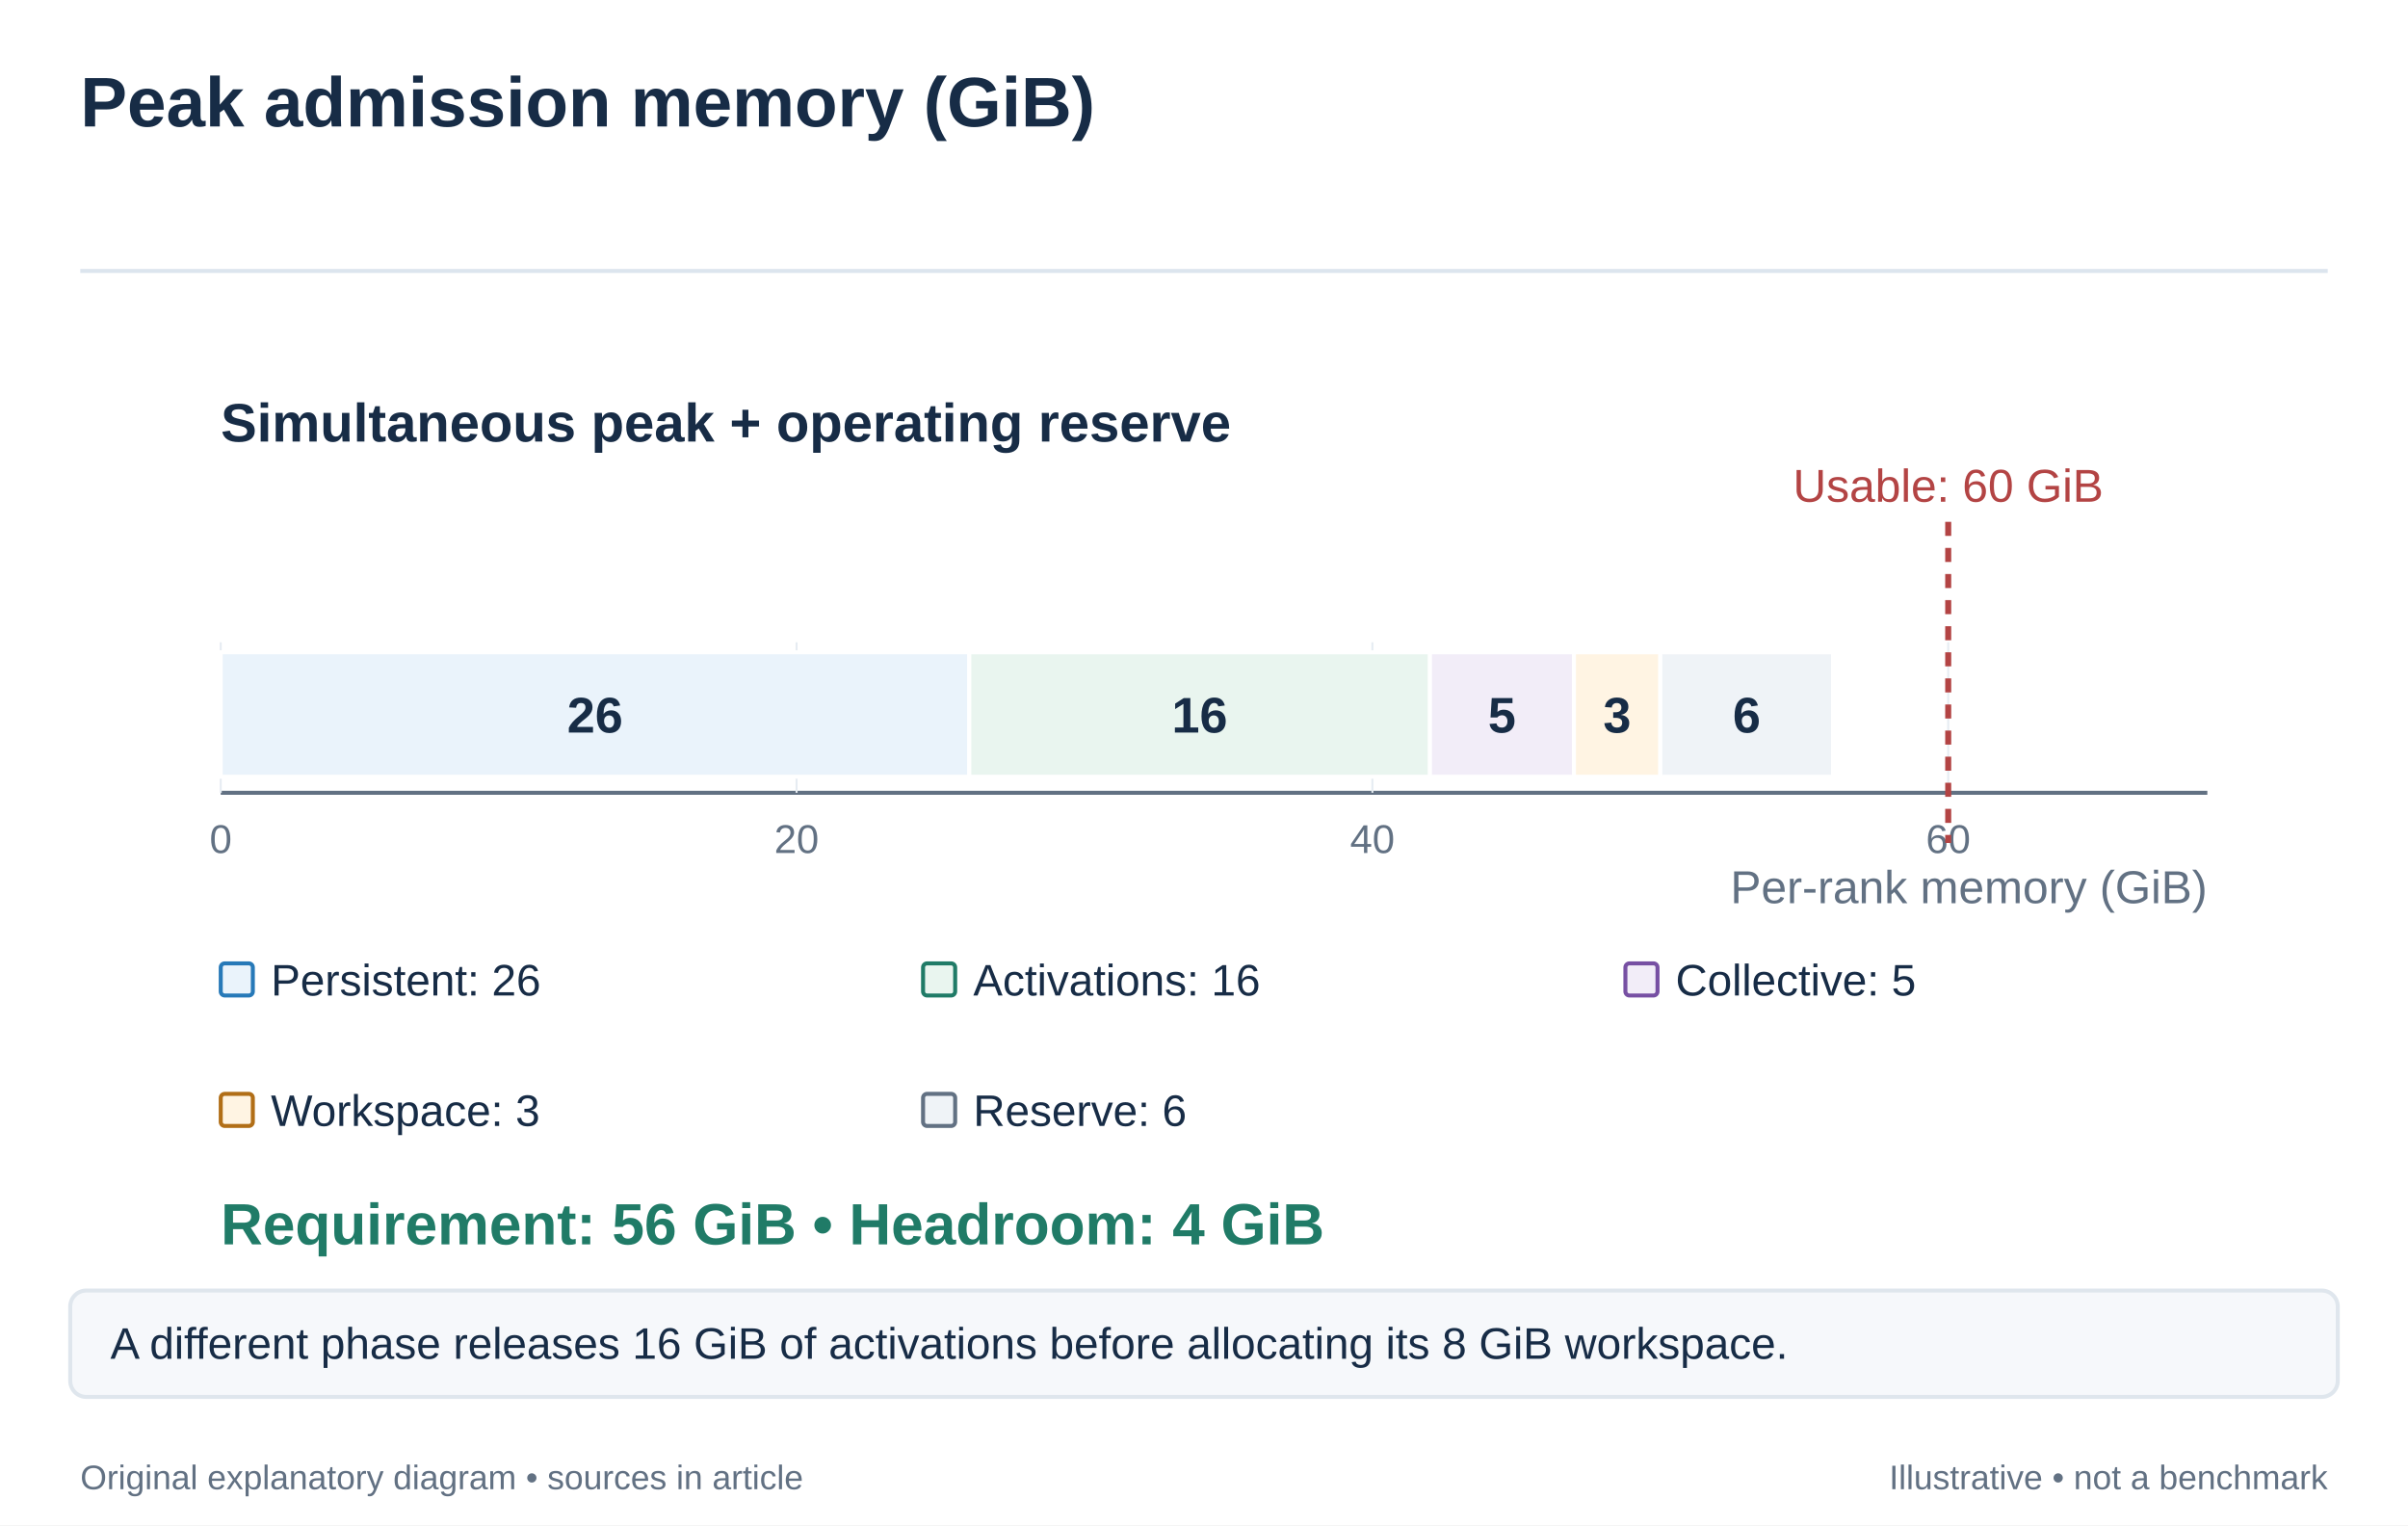
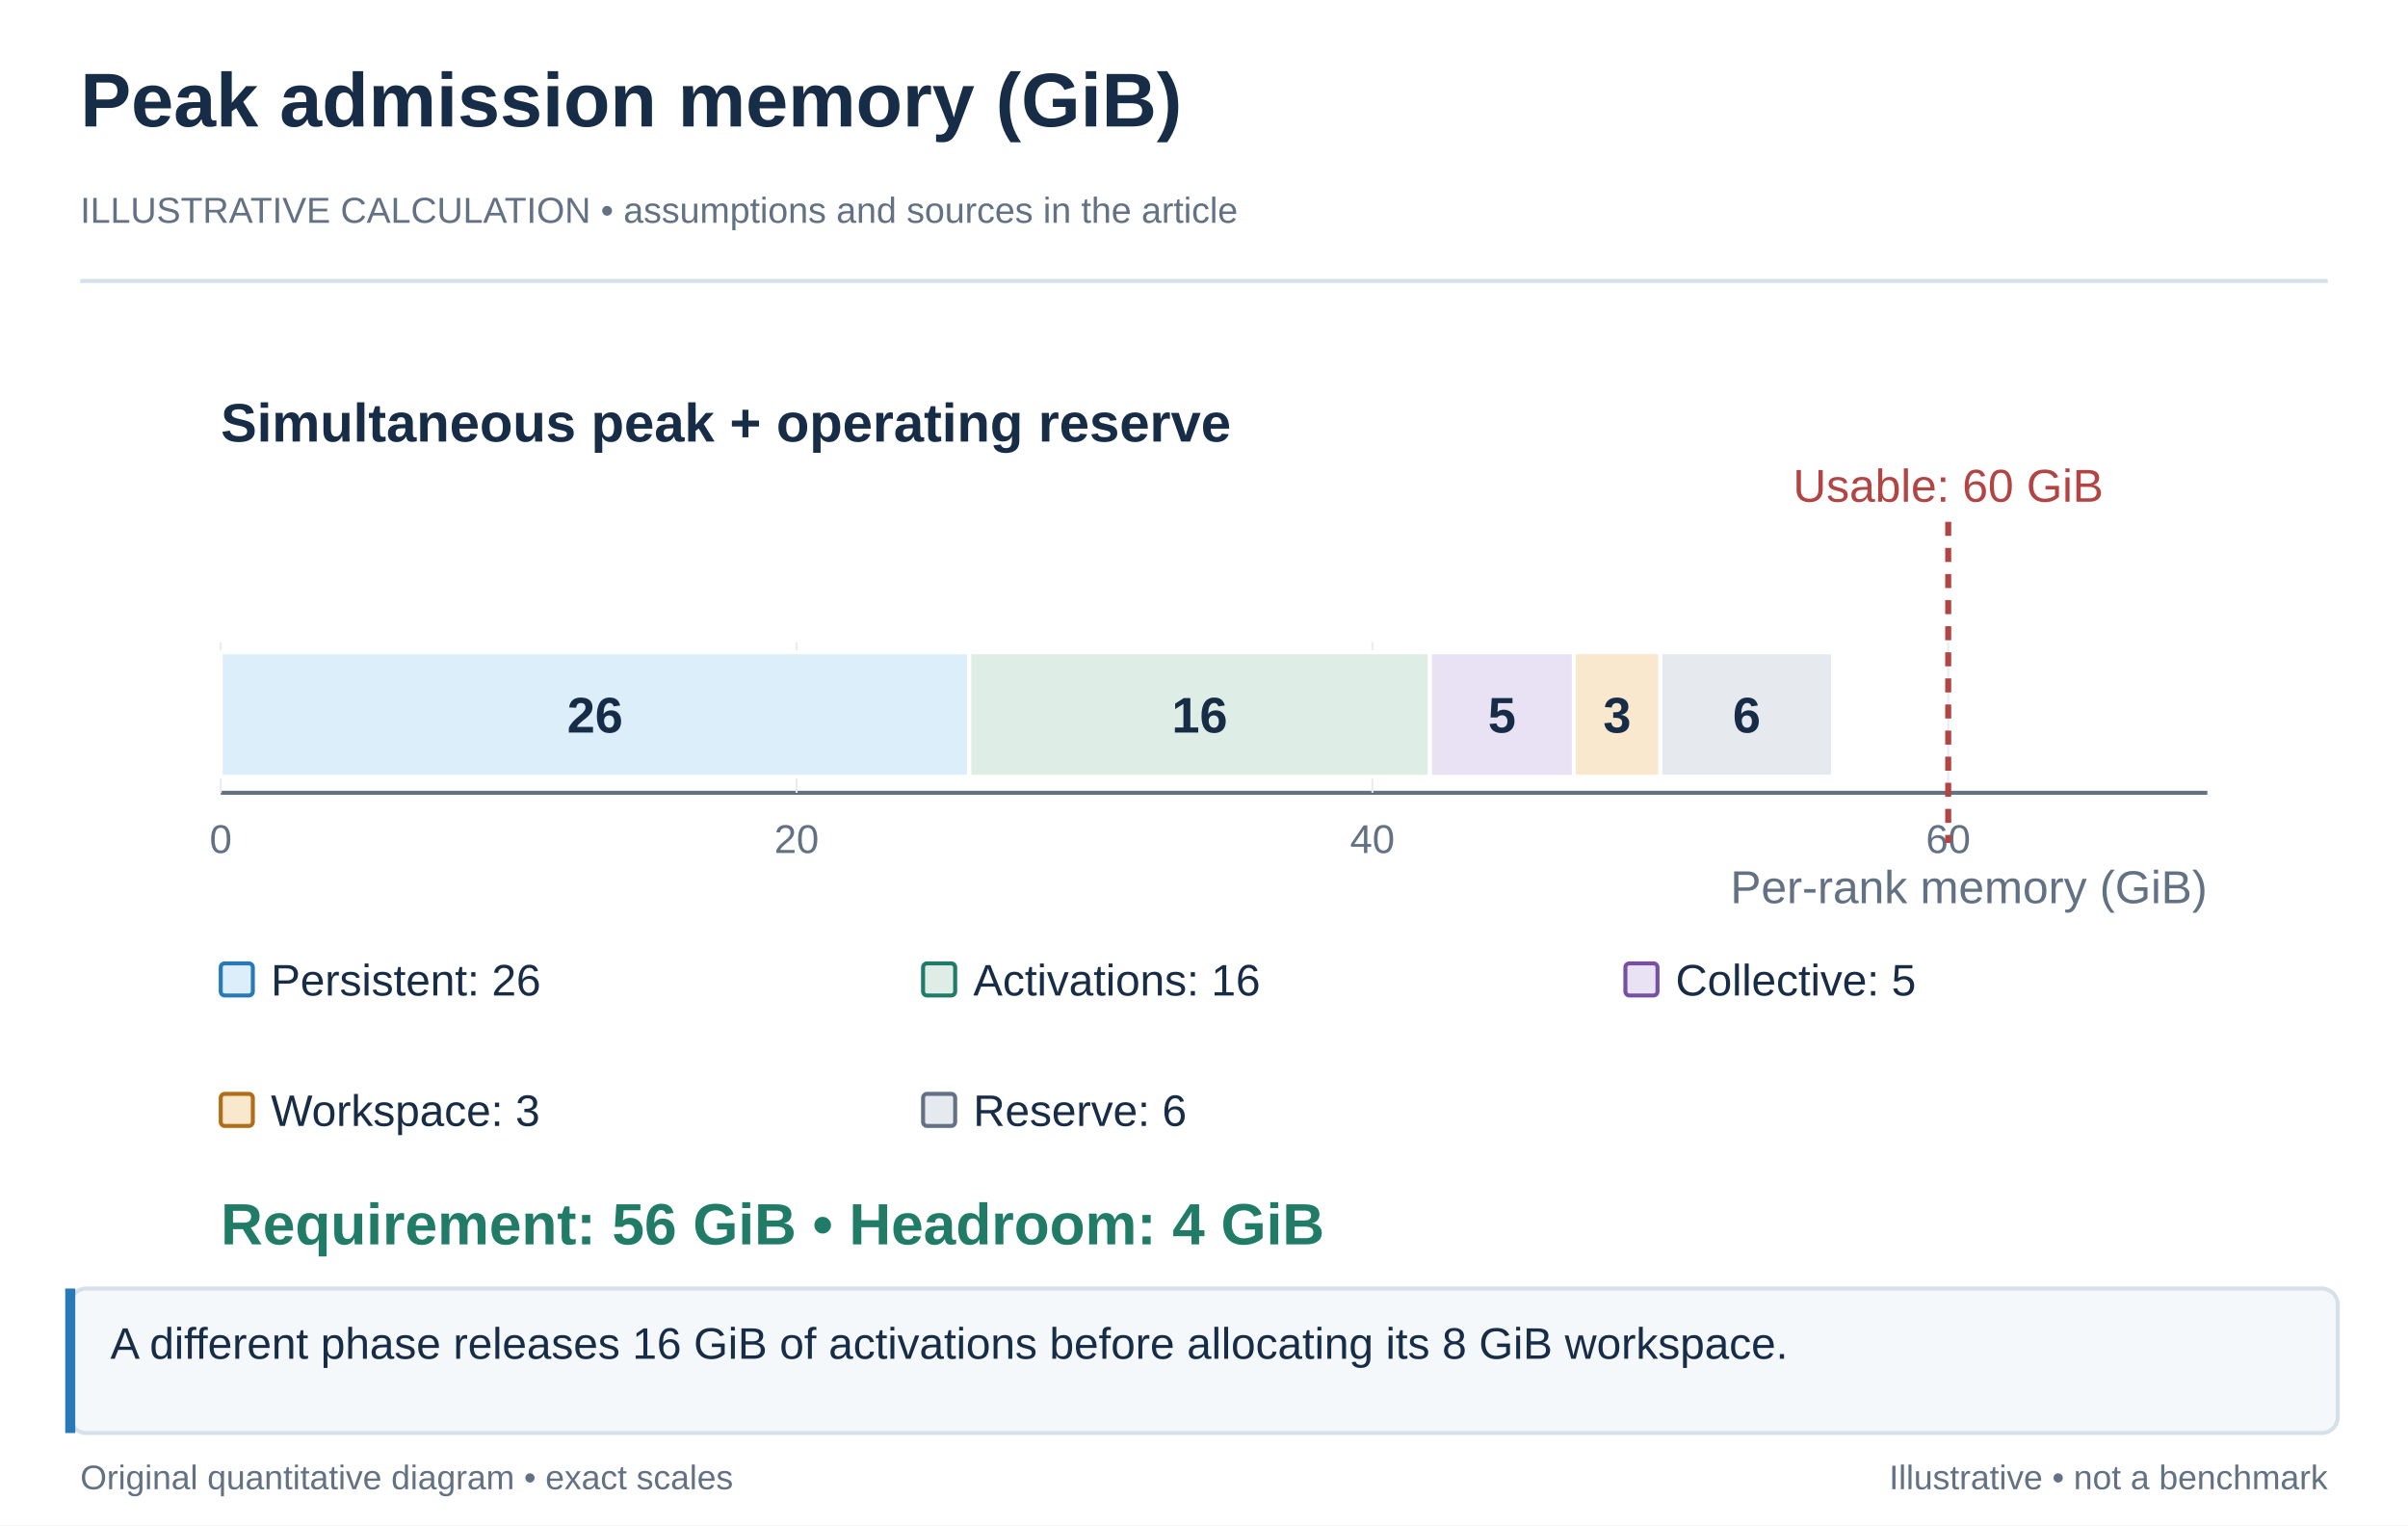
<svg xmlns="http://www.w3.org/2000/svg" width="1200" height="760" viewBox="0 0 1200 760">
  <defs>
    <marker id="a" markerWidth="9" markerHeight="9" refX="8" refY="4" orient="auto-start-reverse">
      <path d="M0,0 L0,8 L9,4 Z" fill="context-stroke" />
    </marker>
    <marker id="a2779b8" markerWidth="9" markerHeight="9" refX="8" refY="4" orient="auto-start-reverse">
      <path d="M0,0 L0,8 L9,4 Z" fill="#2779b8" />
    </marker>
    <marker id="a207b67" markerWidth="9" markerHeight="9" refX="8" refY="4" orient="auto-start-reverse">
      <path d="M0,0 L0,8 L9,4 Z" fill="#207b67" />
    </marker>
    <marker id="a7750a3" markerWidth="9" markerHeight="9" refX="8" refY="4" orient="auto-start-reverse">
      <path d="M0,0 L0,8 L9,4 Z" fill="#7750a3" />
    </marker>
    <marker id="ab16e17" markerWidth="9" markerHeight="9" refX="8" refY="4" orient="auto-start-reverse">
      <path d="M0,0 L0,8 L9,4 Z" fill="#b16e17" />
    </marker>
    <marker id="ab34444" markerWidth="9" markerHeight="9" refX="8" refY="4" orient="auto-start-reverse">
      <path d="M0,0 L0,8 L9,4 Z" fill="#b34444" />
    </marker>
    <marker id="a627183" markerWidth="9" markerHeight="9" refX="8" refY="4" orient="auto-start-reverse">
      <path d="M0,0 L0,8 L9,4 Z" fill="#627183" />
    </marker>
  </defs>
  <rect width="1200" height="760" fill="white" />
  <g font-family="Arial, sans-serif">
-     <text x="40" y="63" fill="#172c46" font-size="35" text-anchor="start" font-weight="bold">Peak admission memory (GiB)</text>
-     <path d="M40,135 L1160,135" fill="none" stroke="#dce5ee" stroke-width="2" />
+     <text x="40" y="63" fill="#172c46" font-size="38" text-anchor="start" font-weight="bold">Peak admission memory (GiB)</text>
+     <text x="40" y="111" fill="#627183" font-size="18" text-anchor="start" font-weight="normal">ILLUSTRATIVE CALCULATION • assumptions and sources in the article</text>
+     <path d="M40,140 L1160,140" fill="none" stroke="#d5e0e8" stroke-width="2" />
    <text x="110" y="220" fill="#172c46" font-size="27" text-anchor="start" font-weight="bold">Simultaneous peak + operating reserve</text>
    <path d="M110,395 L1100,395" fill="none" stroke="#627183" stroke-width="2" />
    <path d="M110.0,395 L110.0,320" fill="none" stroke="#e6ecf2" stroke-width="1" />
    <text x="110.0" y="425" fill="#627183" font-size="20" text-anchor="middle" font-weight="normal">0</text>
    <path d="M396.957,395 L396.957,320" fill="none" stroke="#e6ecf2" stroke-width="1" />
    <text x="396.957" y="425" fill="#627183" font-size="20" text-anchor="middle" font-weight="normal">20</text>
    <path d="M683.913,395 L683.913,320" fill="none" stroke="#e6ecf2" stroke-width="1" />
    <text x="683.913" y="425" fill="#627183" font-size="20" text-anchor="middle" font-weight="normal">40</text>
    <path d="M970.87,395 L970.87,320" fill="none" stroke="#e6ecf2" stroke-width="1" />
    <text x="970.87" y="425" fill="#627183" font-size="20" text-anchor="middle" font-weight="normal">60</text>
    <text x="1100" y="450" fill="#627183" font-size="23" text-anchor="end" font-weight="normal">Per-rank memory (GiB)</text>
-     <rect x="110" y="325" width="373.043" height="62" rx="0" fill="#eaf3fb" stroke="white" stroke-width="2" />
+     <rect x="110" y="325" width="373.043" height="62" rx="0" fill="#dceef9" stroke="white" stroke-width="2" />
    <text x="296.522" y="365" fill="#172c46" font-size="25" text-anchor="middle" font-weight="bold">26</text>
-     <rect x="483.043" y="325" width="229.565" height="62" rx="0" fill="#e9f5ef" stroke="white" stroke-width="2" />
+     <rect x="483.043" y="325" width="229.565" height="62" rx="0" fill="#deeee6" stroke="white" stroke-width="2" />
    <text x="597.826" y="365" fill="#172c46" font-size="25" text-anchor="middle" font-weight="bold">16</text>
-     <rect x="712.609" y="325" width="71.739" height="62" rx="0" fill="#f2edf8" stroke="white" stroke-width="2" />
+     <rect x="712.609" y="325" width="71.739" height="62" rx="0" fill="#e9e2f4" stroke="white" stroke-width="2" />
    <text x="748.478" y="365" fill="#172c46" font-size="25" text-anchor="middle" font-weight="bold">5</text>
-     <rect x="784.348" y="325" width="43.043" height="62" rx="0" fill="#fff4e3" stroke="white" stroke-width="2" />
+     <rect x="784.348" y="325" width="43.043" height="62" rx="0" fill="#f9e7ce" stroke="white" stroke-width="2" />
    <text x="805.87" y="365" fill="#172c46" font-size="25" text-anchor="middle" font-weight="bold">3</text>
-     <rect x="827.391" y="325" width="86.087" height="62" rx="0" fill="#eff3f7" stroke="white" stroke-width="2" />
+     <rect x="827.391" y="325" width="86.087" height="62" rx="0" fill="#e6eaee" stroke="white" stroke-width="2" />
    <text x="870.435" y="365" fill="#172c46" font-size="25" text-anchor="middle" font-weight="bold">6</text>
-     <rect x="110" y="480" width="16" height="16" rx="2" fill="#eaf3fb" stroke="#2779b8" stroke-width="2" />
+     <rect x="110" y="480" width="16" height="16" rx="2" fill="#dceef9" stroke="#2779b8" stroke-width="2" />
    <text x="135" y="496" fill="#172c46" font-size="22" text-anchor="start" font-weight="normal">Persistent: 26</text>
-     <rect x="460" y="480" width="16" height="16" rx="2" fill="#e9f5ef" stroke="#207b67" stroke-width="2" />
+     <rect x="460" y="480" width="16" height="16" rx="2" fill="#deeee6" stroke="#207b67" stroke-width="2" />
    <text x="485" y="496" fill="#172c46" font-size="22" text-anchor="start" font-weight="normal">Activations: 16</text>
-     <rect x="810" y="480" width="16" height="16" rx="2" fill="#f2edf8" stroke="#7750a3" stroke-width="2" />
+     <rect x="810" y="480" width="16" height="16" rx="2" fill="#e9e2f4" stroke="#7750a3" stroke-width="2" />
    <text x="835" y="496" fill="#172c46" font-size="22" text-anchor="start" font-weight="normal">Collective: 5</text>
-     <rect x="110" y="545" width="16" height="16" rx="2" fill="#fff4e3" stroke="#b16e17" stroke-width="2" />
+     <rect x="110" y="545" width="16" height="16" rx="2" fill="#f9e7ce" stroke="#b16e17" stroke-width="2" />
    <text x="135" y="561" fill="#172c46" font-size="22" text-anchor="start" font-weight="normal">Workspace: 3</text>
-     <rect x="460" y="545" width="16" height="16" rx="2" fill="#eff3f7" stroke="#627183" stroke-width="2" />
+     <rect x="460" y="545" width="16" height="16" rx="2" fill="#e6eaee" stroke="#627183" stroke-width="2" />
    <text x="485" y="561" fill="#172c46" font-size="22" text-anchor="start" font-weight="normal">Reserve: 6</text>
    <path d="M970.87,260 L970.87,420" fill="none" stroke="#b34444" stroke-width="3" stroke-dasharray="7 6" />
    <text x="970.87" y="250" fill="#b34444" font-size="23" text-anchor="middle" font-weight="normal">Usable: 60 GiB</text>
    <text x="110" y="620" fill="#207b67" font-size="29" text-anchor="start" font-weight="bold">Requirement: 56 GiB • Headroom: 4 GiB</text>
-     <rect x="35" y="643" width="1130" height="53" rx="8" fill="#f6f8fb" stroke="#dfe6ed" stroke-width="2" />
+     <rect x="35" y="642" width="1130" height="72" rx="8" fill="#f5f8fa" stroke="#d5e0e8" stroke-width="2" />
+     <path d="M35,642 L35,714" fill="none" stroke="#2779b8" stroke-width="5" />
    <text x="55" y="677" fill="#172c46" font-size="22" text-anchor="start" font-weight="normal">A different phase releases 16 GiB of activations before allocating its 8 GiB workspace.</text>
-     <text x="40" y="742" fill="#627183" font-size="17" text-anchor="start" font-weight="normal">Original explanatory diagram • sources in article</text>
+     <text x="40" y="742" fill="#627183" font-size="17" text-anchor="start" font-weight="normal">Original quantitative diagram • exact scales</text>
    <text x="1160" y="742" fill="#627183" font-size="17" text-anchor="end" font-weight="normal">Illustrative • not a benchmark</text>
  </g>
</svg>
